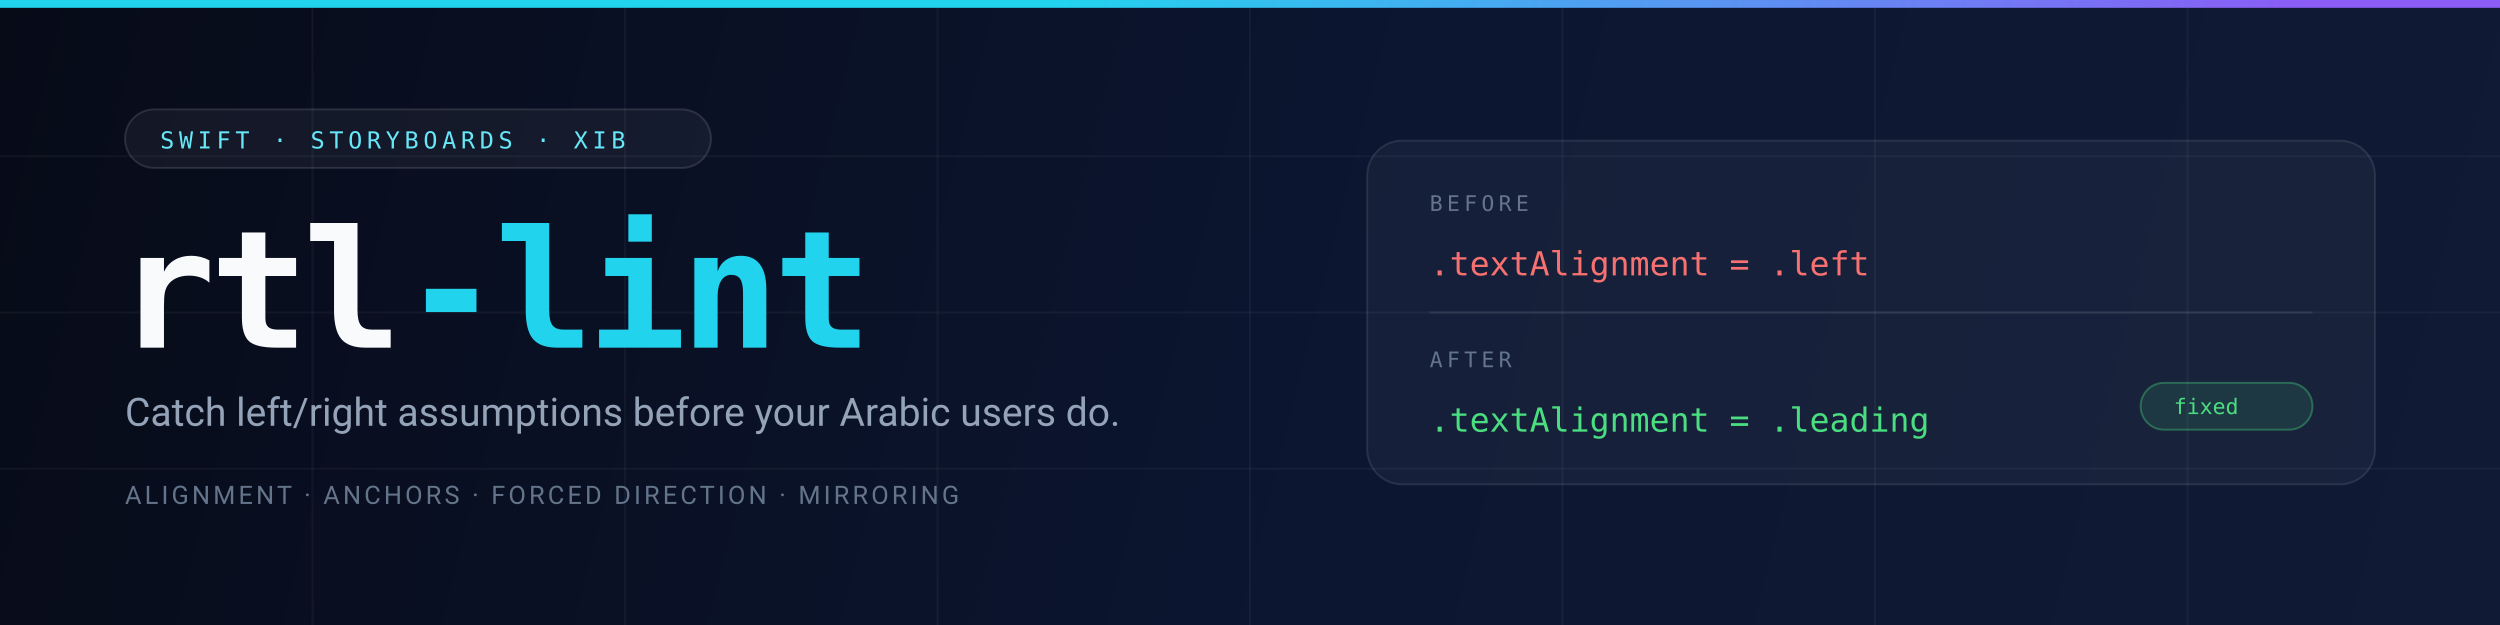
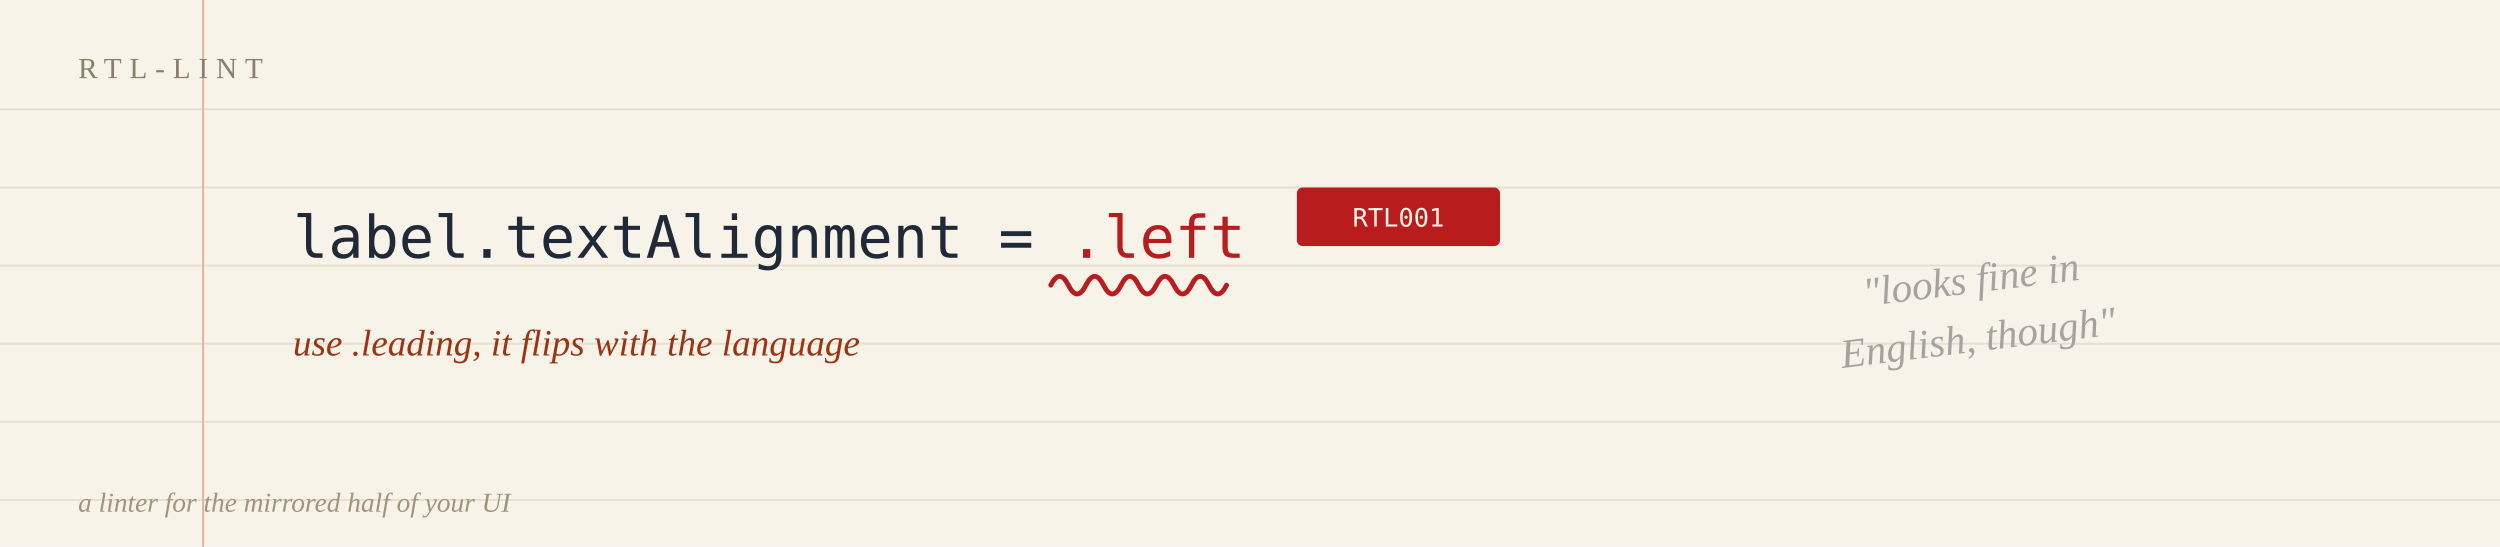
- <svg xmlns="http://www.w3.org/2000/svg" width="1280" height="320" viewBox="0 0 1280 320" role="img" aria-label="rtl-lint — catch RTL layout bugs before your Arabic users do">
-   <defs>
-     <linearGradient id="bg" x1="0" y1="0" x2="1280" y2="320" gradientUnits="userSpaceOnUse">
-       <stop offset="0" stop-color="#070b18" />
-       <stop offset="0.55" stop-color="#0c1631" />
-       <stop offset="1" stop-color="#101a34" />
-     </linearGradient>
-     <linearGradient id="accent" x1="540" y1="0" x2="1180" y2="0" gradientUnits="userSpaceOnUse">
-       <stop offset="0" stop-color="#22d3ee" />
-       <stop offset="1" stop-color="#8b5cf6" />
-     </linearGradient>
-     <radialGradient id="glow" cx="0" cy="0" r="1" gradientTransform="translate(1110 40) rotate(90) scale(300)">
-       <stop offset="0" stop-color="#22d3ee" stop-opacity="0.22" />
-       <stop offset="1" stop-color="#22d3ee" stop-opacity="0" />
-     </radialGradient>
-   </defs>
-   <rect width="1280" height="320" fill="url(#bg)" />
-   <rect width="1280" height="320" fill="url(#glow)" />
-   <g stroke="#ffffff" stroke-opacity="0.04" stroke-width="1">
-     <path d="M0 80h1280M0 160h1280M0 240h1280" />
-     <path d="M160 0v320M320 0v320M480 0v320M640 0v320M800 0v320M960 0v320M1120 0v320" />
+ <svg xmlns="http://www.w3.org/2000/svg" width="1280" height="280" viewBox="0 0 1280 280" role="img" aria-label="rtl-lint marking a .left alignment on ruled paper">
+   <rect width="1280" height="280" fill="#f7f3e9" />
+   <g stroke="#e6dfcd">
+     <path d="M0 56h1280M0 96h1280M0 136h1280M0 176h1280M0 216h1280M0 256h1280" />
  </g>
-   <rect width="1280" height="4" fill="url(#accent)" />
-   <g font-family="'SF Mono', 'JetBrains Mono', Menlo, Consolas, monospace">
-     <rect x="64" y="56" width="300" height="30" rx="15" fill="#ffffff" fill-opacity="0.05" stroke="#ffffff" stroke-opacity="0.12" />
-     <text x="82" y="76" font-size="12" letter-spacing="2.4" fill="#67e8f9">SWIFT · STORYBOARDS · XIB</text>
-     <text x="60" y="178" font-size="84" font-weight="700" letter-spacing="-3" fill="#f8fafc">rtl<tspan fill="url(#accent)">-lint</tspan>
-     </text>
-   </g>
-   <g font-family="-apple-system, BlinkMacSystemFont, 'Segoe UI', Roboto, sans-serif">
-     <text x="64" y="218" font-size="20" fill="#94a3b8">Catch left/right assumptions before your Arabic users do.</text>
-     <text x="64" y="258" font-size="13" letter-spacing="1.6" fill="#64748b">ALIGNMENT · ANCHORS · FORCED DIRECTION · MIRRORING</text>
-   </g>
-   <g>
-     <rect x="700" y="72" width="516" height="176" rx="18" fill="#ffffff" fill-opacity="0.04" stroke="#ffffff" stroke-opacity="0.1" />
-     <text x="732" y="108" font-family="'SF Mono', Menlo, Consolas, monospace" font-size="11" letter-spacing="2.2" fill="#64748b">BEFORE</text>
-     <text x="732" y="141" font-family="'SF Mono', Menlo, Consolas, monospace" font-size="17" fill="#f87171">.textAlignment = .left</text>
-     <path d="M732 160h452" stroke="#ffffff" stroke-opacity="0.08" />
-     <text x="732" y="188" font-family="'SF Mono', Menlo, Consolas, monospace" font-size="11" letter-spacing="2.2" fill="#64748b">AFTER</text>
-     <text x="732" y="221" font-family="'SF Mono', Menlo, Consolas, monospace" font-size="17" fill="#4ade80">.textAlignment = .leading</text>
-     <rect x="1096" y="196" width="88" height="24" rx="12" fill="#4ade80" fill-opacity="0.12" stroke="#4ade80" stroke-opacity="0.35" />
-     <text x="1113" y="212" font-family="'SF Mono', Menlo, Consolas, monospace" font-size="11" fill="#4ade80">fixed</text>
+   <path d="M104 0v280" stroke="#e3b1a6" />
+   <text x="40" y="40" font-family="Georgia, 'Times New Roman', serif" font-size="15" letter-spacing="4" fill="#8a7f6b">RTL-LINT</text>
+   <text x="40" y="262" font-family="Georgia, 'Times New Roman', serif" font-size="14" fill="#a1937c" font-style="italic">a linter for the mirrored half of your UI</text>
+   <text x="150" y="132" font-family="'SF Mono', Menlo, Consolas, monospace" font-size="30" fill="#1f2937">label.textAlignment = <tspan fill="#b91c1c">.left</tspan>
+   </text>
+   <path d="M538 146 q4.5 -9 9 0 t9 0 t9 0 t9 0 t9 0 t9 0 t9 0 t9 0 t9 0 t9 0" fill="none" stroke="#b91c1c" stroke-width="2.5" stroke-linecap="round" />
+   <rect x="664" y="96" width="104" height="30" rx="3" fill="#b91c1c" />
+   <text x="716" y="116" text-anchor="middle" font-family="'SF Mono', Menlo, Consolas, monospace" font-size="13" fill="#fdf6ea">RTL001</text>
+   <text x="150" y="182" font-family="Georgia, 'Times New Roman', serif" font-size="19" font-style="italic" fill="#9a3412">use .leading, it flips with the language</text>
+   <g transform="rotate(-7 1010 150)">
+     <text x="1010" y="150" text-anchor="middle" font-family="Georgia, 'Times New Roman', serif" font-size="21" font-style="italic" fill="#a8a29e">"looks fine in</text>
+     <text x="1010" y="180" text-anchor="middle" font-family="Georgia, 'Times New Roman', serif" font-size="21" font-style="italic" fill="#a8a29e">English, though"</text>
  </g>
</svg>
